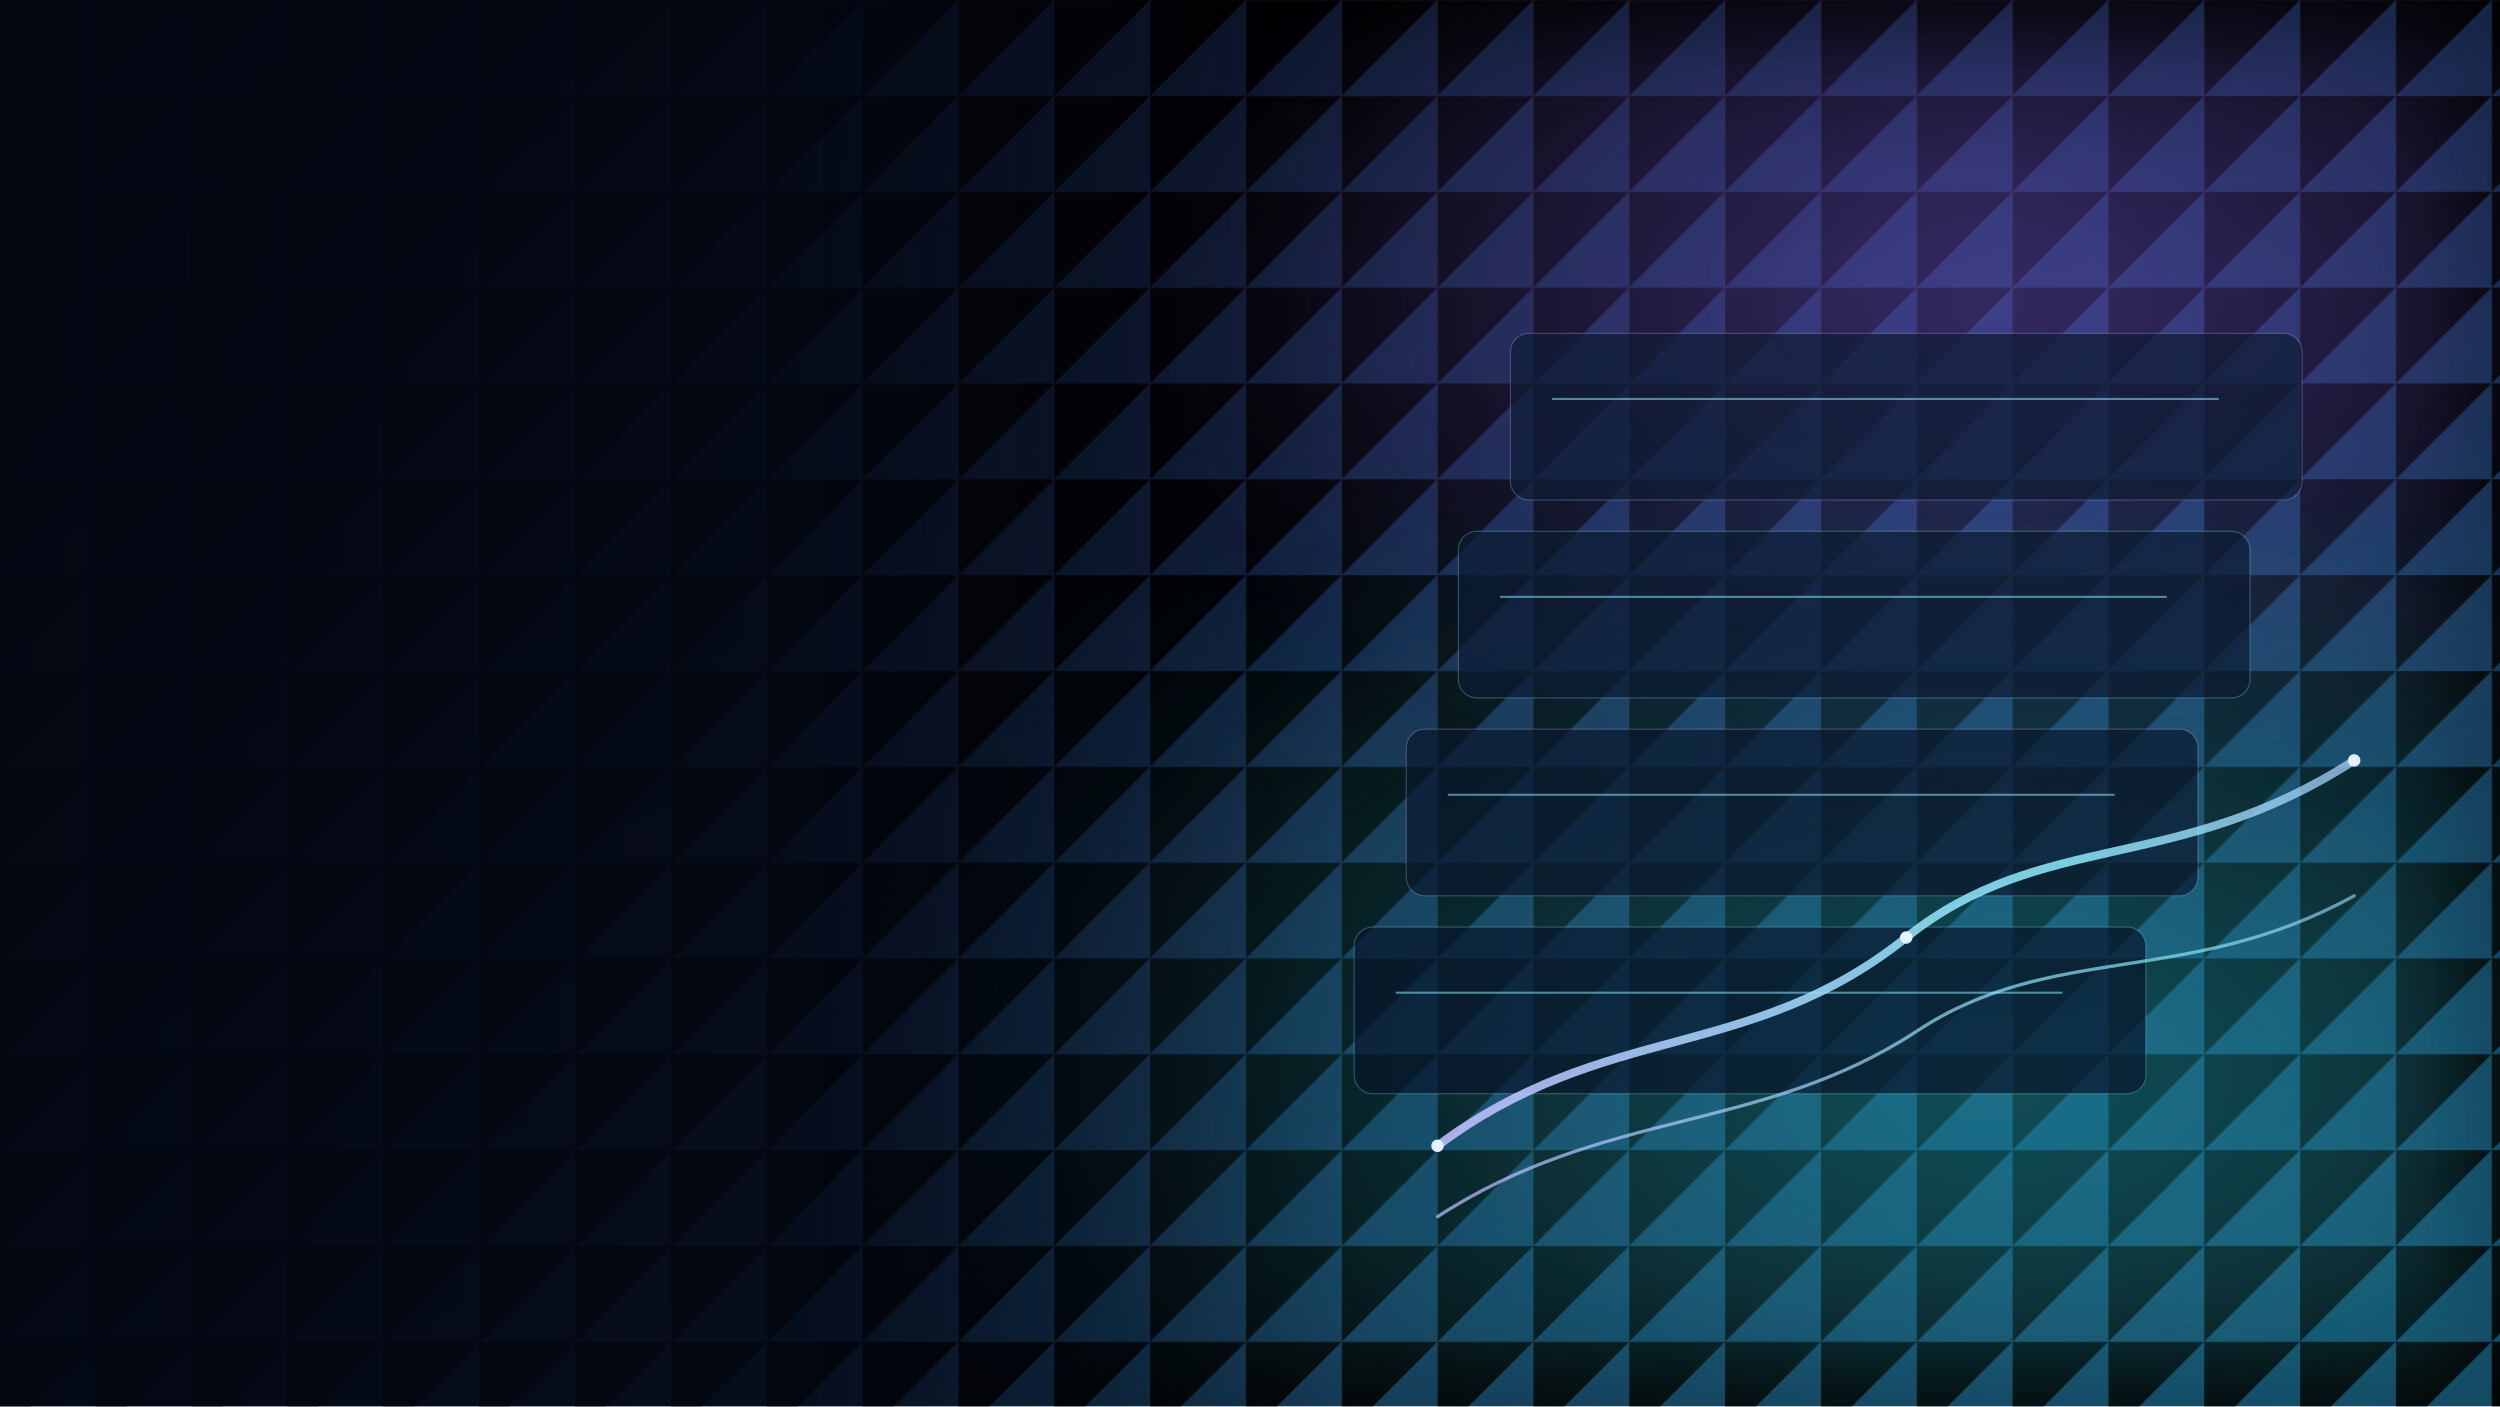
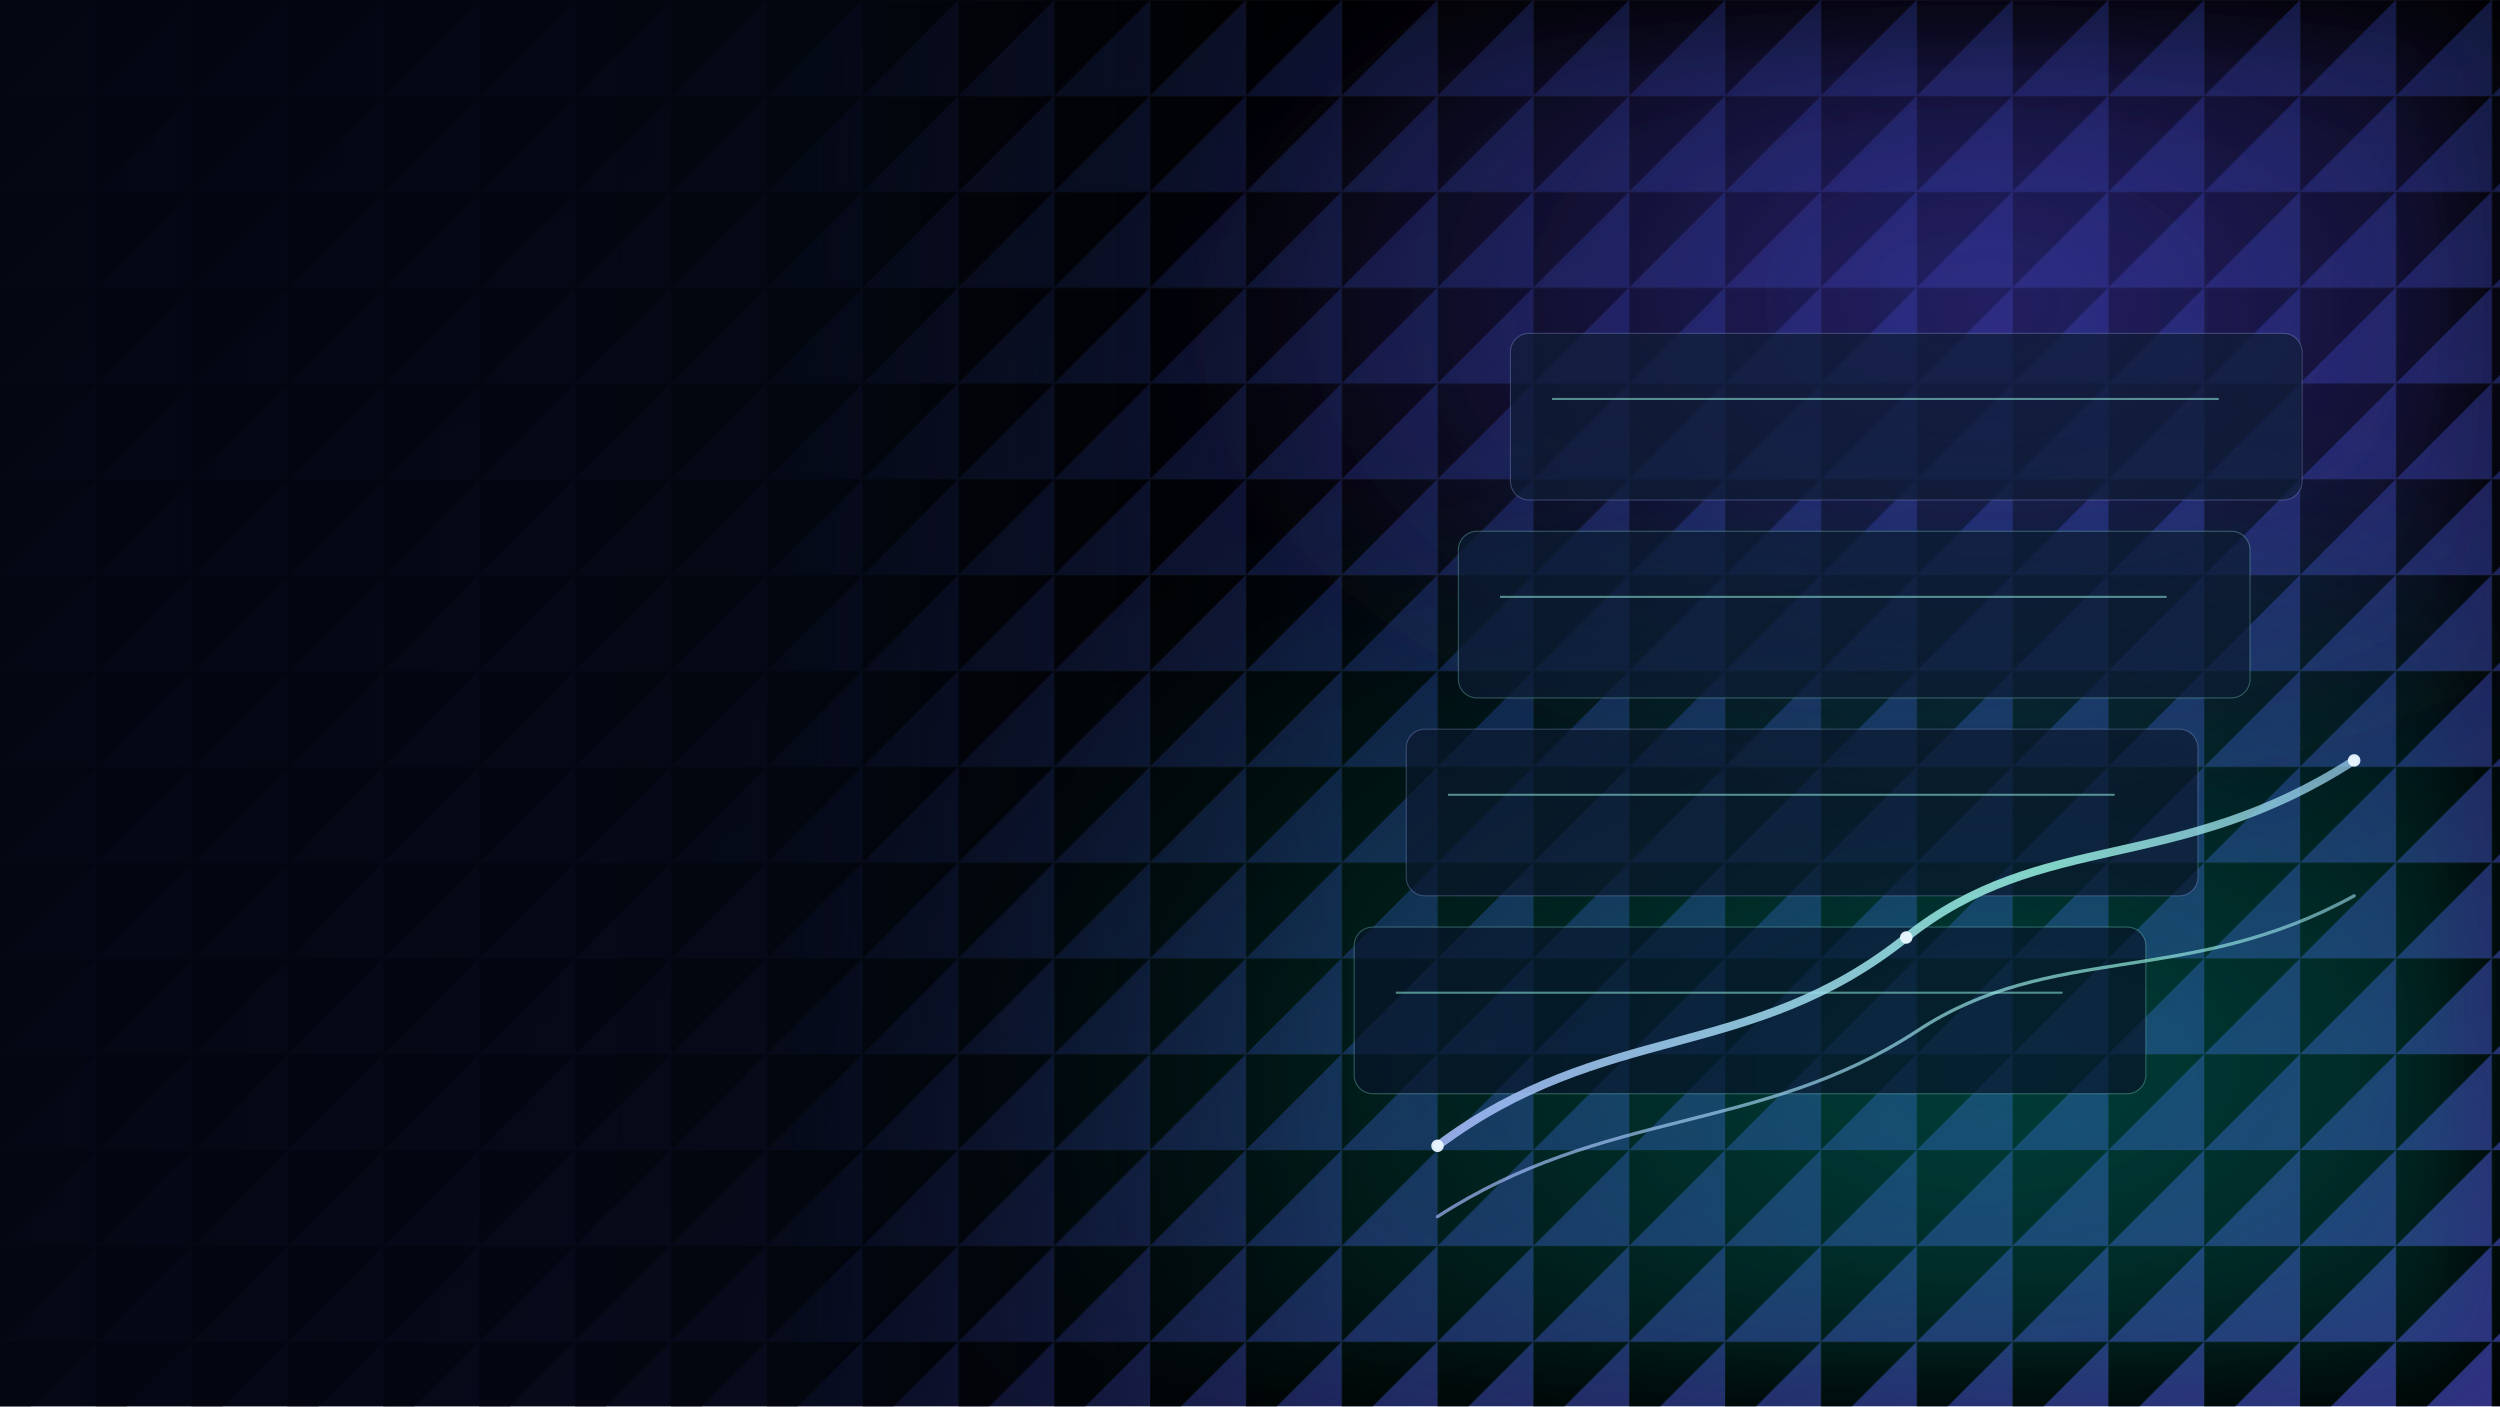
<svg xmlns="http://www.w3.org/2000/svg" width="2400" height="1350" viewBox="0 0 2400 1350" role="img" aria-label="Colaberry enterprise hero background">
  <defs>
    <linearGradient id="bg-knowledge-stack" x1="0" y1="0" x2="1" y2="1">
-       <stop offset="0" stop-color="#080C1A" />
-       <stop offset="0.54" stop-color="#142544" />
-       <stop offset="1" stop-color="#114760" />
+       <stop offset="0" stop-color="#080B1A" />
+       <stop offset="0.54" stop-color="#12193E" />
+       <stop offset="1" stop-color="#312E81" />
    </linearGradient>
    <radialGradient id="orb-a-knowledge-stack" cx="52%" cy="42%" r="56%">
-       <stop offset="0" stop-color="#7860E4" stop-opacity="0.48" />
-       <stop offset="1" stop-color="#7860E4" stop-opacity="0" />
+       <stop offset="0" stop-color="#4F46E5" stop-opacity="0.48" />
+       <stop offset="1" stop-color="#4F46E5" stop-opacity="0" />
    </radialGradient>
    <radialGradient id="orb-b-knowledge-stack" cx="56%" cy="54%" r="56%">
-       <stop offset="0" stop-color="#2CC0D7" stop-opacity="0.44" />
-       <stop offset="1" stop-color="#2CC0D7" stop-opacity="0" />
+       <stop offset="0" stop-color="#0D9488" stop-opacity="0.44" />
+       <stop offset="1" stop-color="#0D9488" stop-opacity="0" />
    </radialGradient>
    <linearGradient id="flow-knowledge-stack" x1="1380" y1="1180" x2="2310" y2="420" gradientUnits="userSpaceOnUse">
-       <stop stop-color="#C6BCFF" stop-opacity="0.88" />
-       <stop offset="0.56" stop-color="#8FEFFF" stop-opacity="0.84" />
-       <stop offset="1" stop-color="#C6BCFF" stop-opacity="0.62" />
+       <stop stop-color="#A5B4FC" stop-opacity="0.88" />
+       <stop offset="0.56" stop-color="#99F6E4" stop-opacity="0.84" />
+       <stop offset="1" stop-color="#A5B4FC" stop-opacity="0.62" />
    </linearGradient>
    <linearGradient id="left-scrim-knowledge-stack" x1="0" y1="0" x2="1" y2="0">
      <stop offset="0" stop-color="#030712" stop-opacity="0.94" />
      <stop offset="0.58" stop-color="#030712" stop-opacity="0.84" />
      <stop offset="1" stop-color="#030712" stop-opacity="0" />
    </linearGradient>
    <pattern id="grid-knowledge-stack" width="92" height="92" patternUnits="userSpaceOnUse">
      <path d="M92 0H0V92" stroke="#A9B7D0" stroke-opacity="0.085" stroke-width="1" />
    </pattern>
    <filter id="soft-blur-knowledge-stack" x="-35%" y="-35%" width="170%" height="170%">
      <feGaussianBlur stdDeviation="72" />
    </filter>
  </defs>
  <rect width="100%" height="100%" fill="url(#bg-knowledge-stack)" />
  <rect width="100%" height="100%" fill="url(#grid-knowledge-stack)" />
  <ellipse cx="1880" cy="360" rx="740" ry="450" fill="url(#orb-a-knowledge-stack)" filter="url(#soft-blur-knowledge-stack)" />
  <ellipse cx="1800" cy="980" rx="980" ry="560" fill="url(#orb-b-knowledge-stack)" filter="url(#soft-blur-knowledge-stack)" />
  <g opacity="0.95">
-     <rect x="1450" y="320" width="760" height="160" rx="18" fill="rgba(14,29,53,0.75)" stroke="#C6BCFF" stroke-opacity="0.32" />
-     <rect x="1400" y="510" width="760" height="160" rx="18" fill="rgba(12,27,50,0.74)" stroke="#8FEFFF" stroke-opacity="0.32" />
-     <rect x="1350" y="700" width="760" height="160" rx="18" fill="rgba(10,24,46,0.73)" stroke="#C6BCFF" stroke-opacity="0.32" />
-     <rect x="1300" y="890" width="760" height="160" rx="18" fill="rgba(8,21,42,0.72)" stroke="#8FEFFF" stroke-opacity="0.32" />
+     <rect x="1450" y="320" width="760" height="160" rx="18" fill="rgba(14,29,53,0.75)" stroke="#A5B4FC" stroke-opacity="0.32" />
+     <rect x="1400" y="510" width="760" height="160" rx="18" fill="rgba(12,27,50,0.74)" stroke="#99F6E4" stroke-opacity="0.32" />
+     <rect x="1350" y="700" width="760" height="160" rx="18" fill="rgba(10,24,46,0.73)" stroke="#A5B4FC" stroke-opacity="0.32" />
+     <rect x="1300" y="890" width="760" height="160" rx="18" fill="rgba(8,21,42,0.72)" stroke="#99F6E4" stroke-opacity="0.32" />
  </g>
-   <g stroke="#8FEFFF" stroke-opacity="0.52" stroke-width="2">
+   <g stroke="#99F6E4" stroke-opacity="0.52" stroke-width="2">
    <path d="M1490 383H2130" />
    <path d="M1440 573H2080" />
    <path d="M1390 763H2030" />
    <path d="M1340 953H1980" />
  </g>
  <g fill="none" stroke="url(#flow-knowledge-stack)" stroke-linecap="round">
    <path d="M1380 1100C1540 980 1680 1020 1830 900C1960 796 2090 840 2260 730" stroke-width="8" />
    <path d="M1380 1168C1540 1064 1690 1088 1840 990C1970 904 2100 948 2260 860" stroke-width="3.2" opacity="0.8" />
  </g>
  <g fill="#EAF7FF" opacity="0.94">
    <circle cx="1380" cy="1100" r="6" />
    <circle cx="1830" cy="900" r="6" />
    <circle cx="2260" cy="730" r="6" />
  </g>
  <rect width="1300" height="1350" fill="url(#left-scrim-knowledge-stack)" />
</svg>
